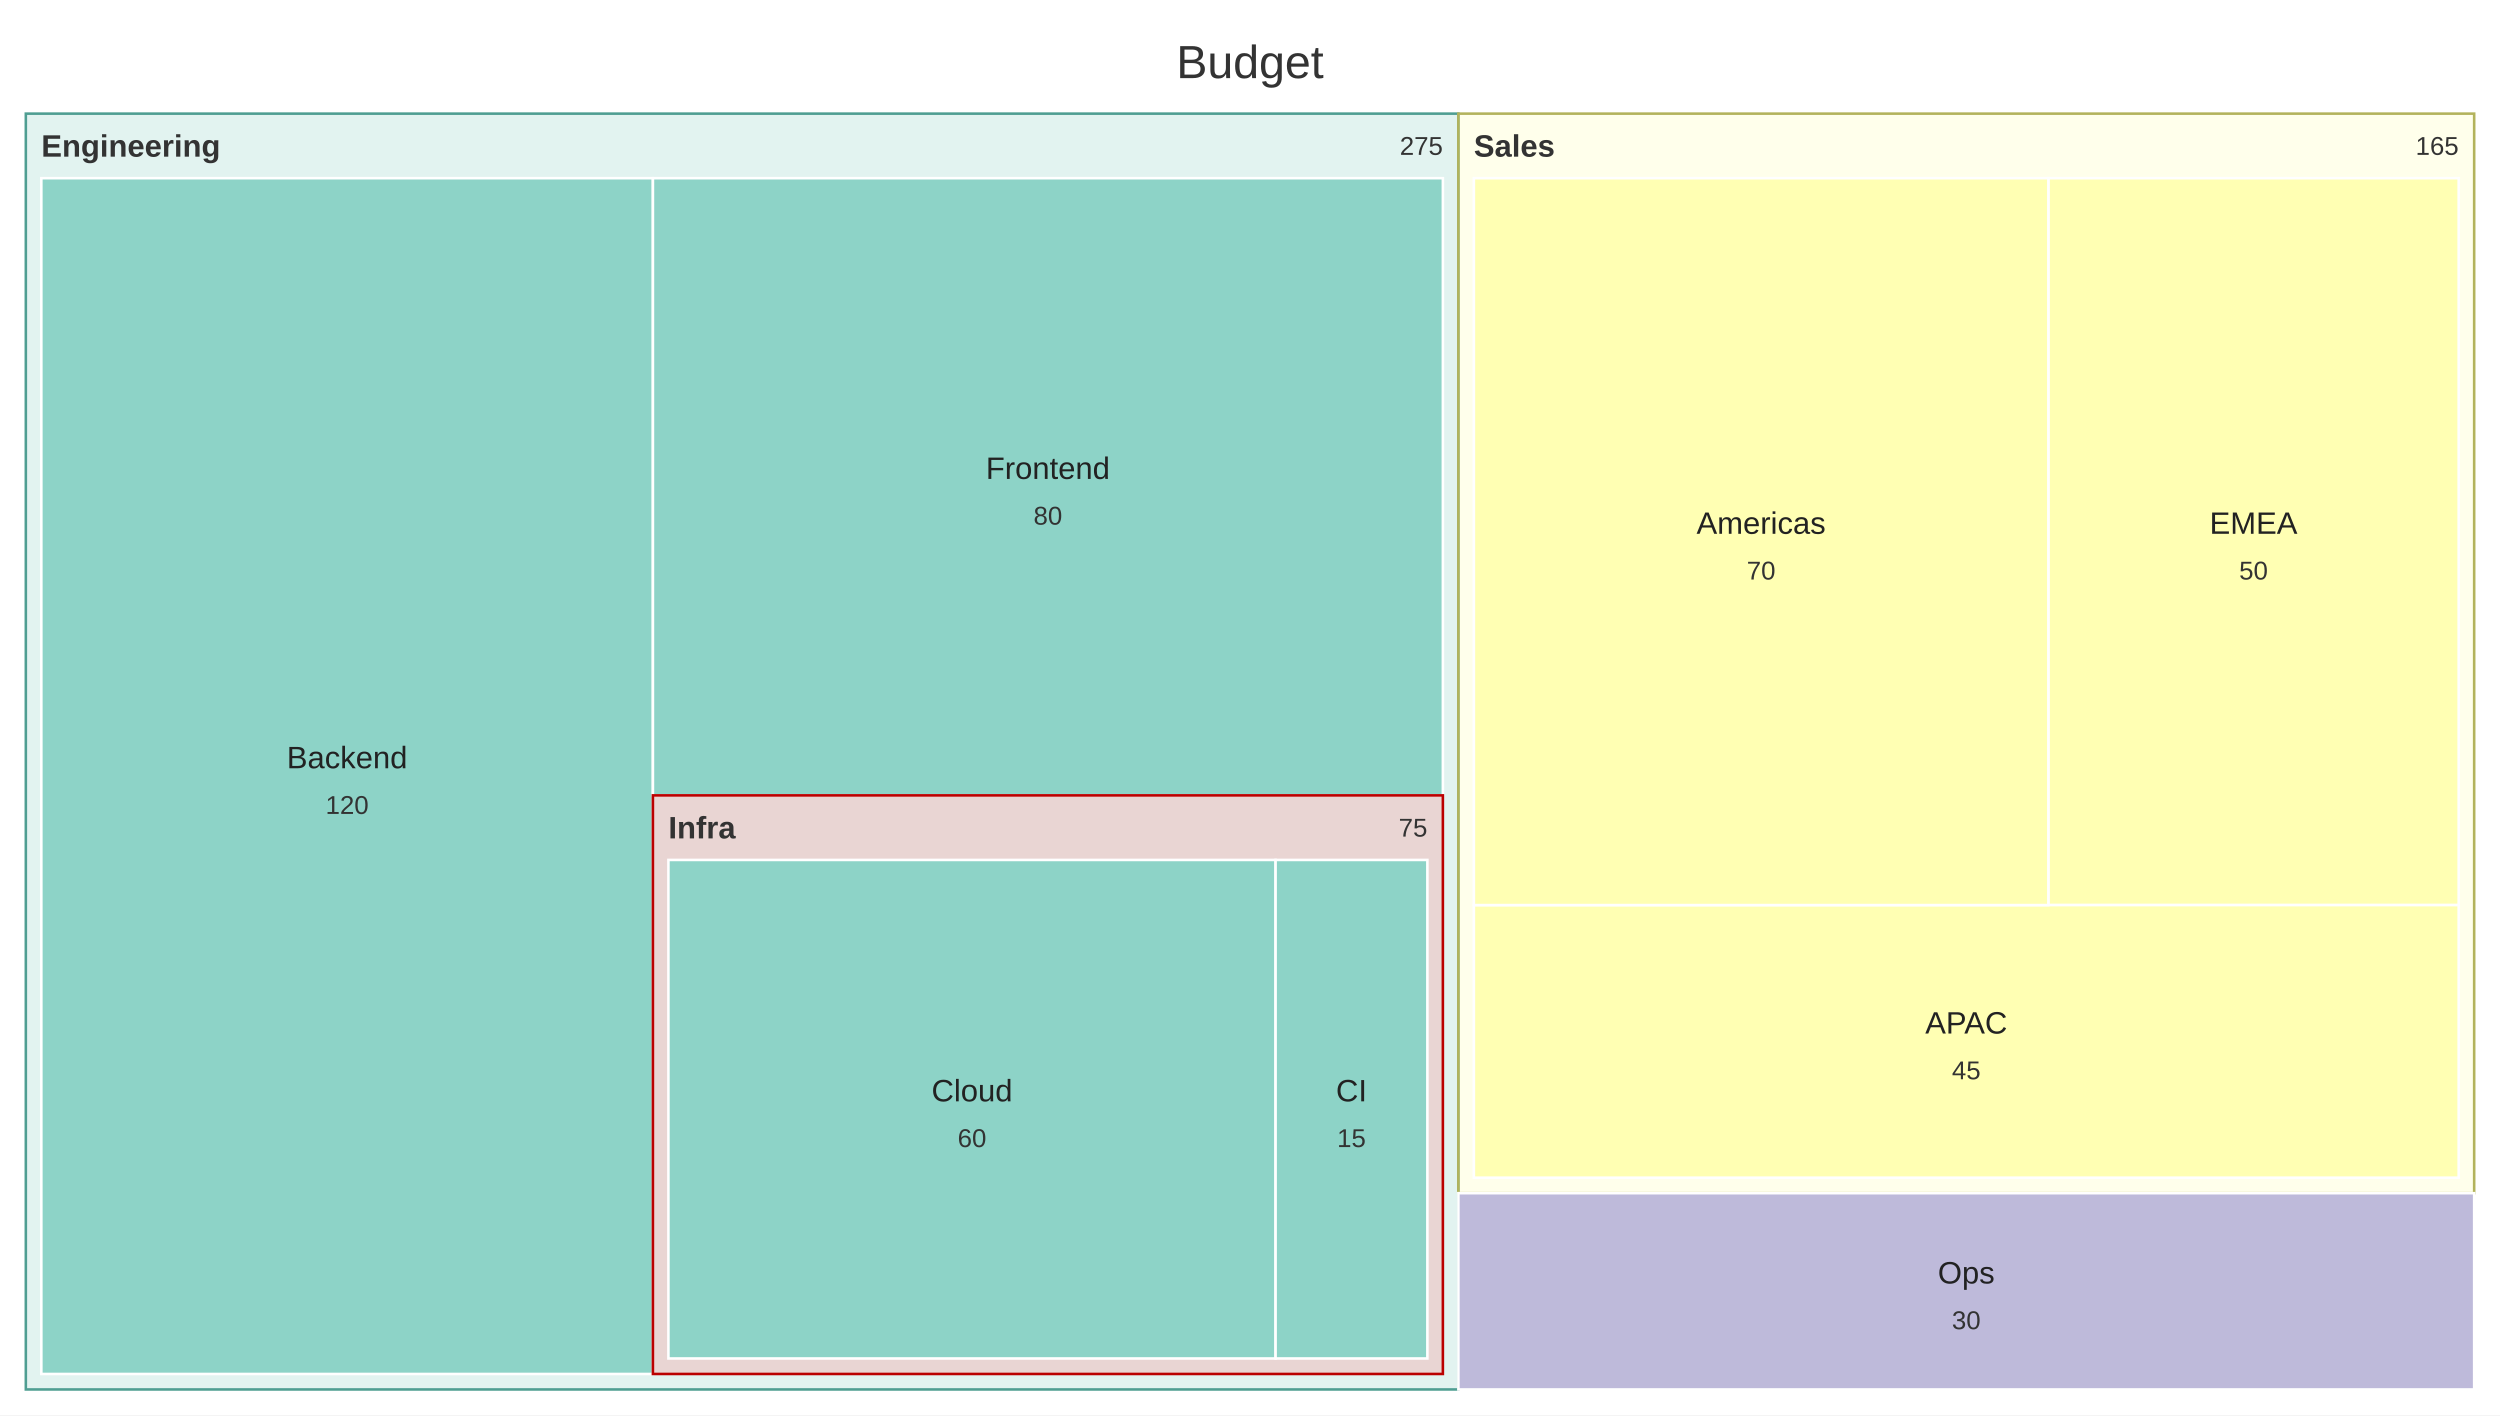
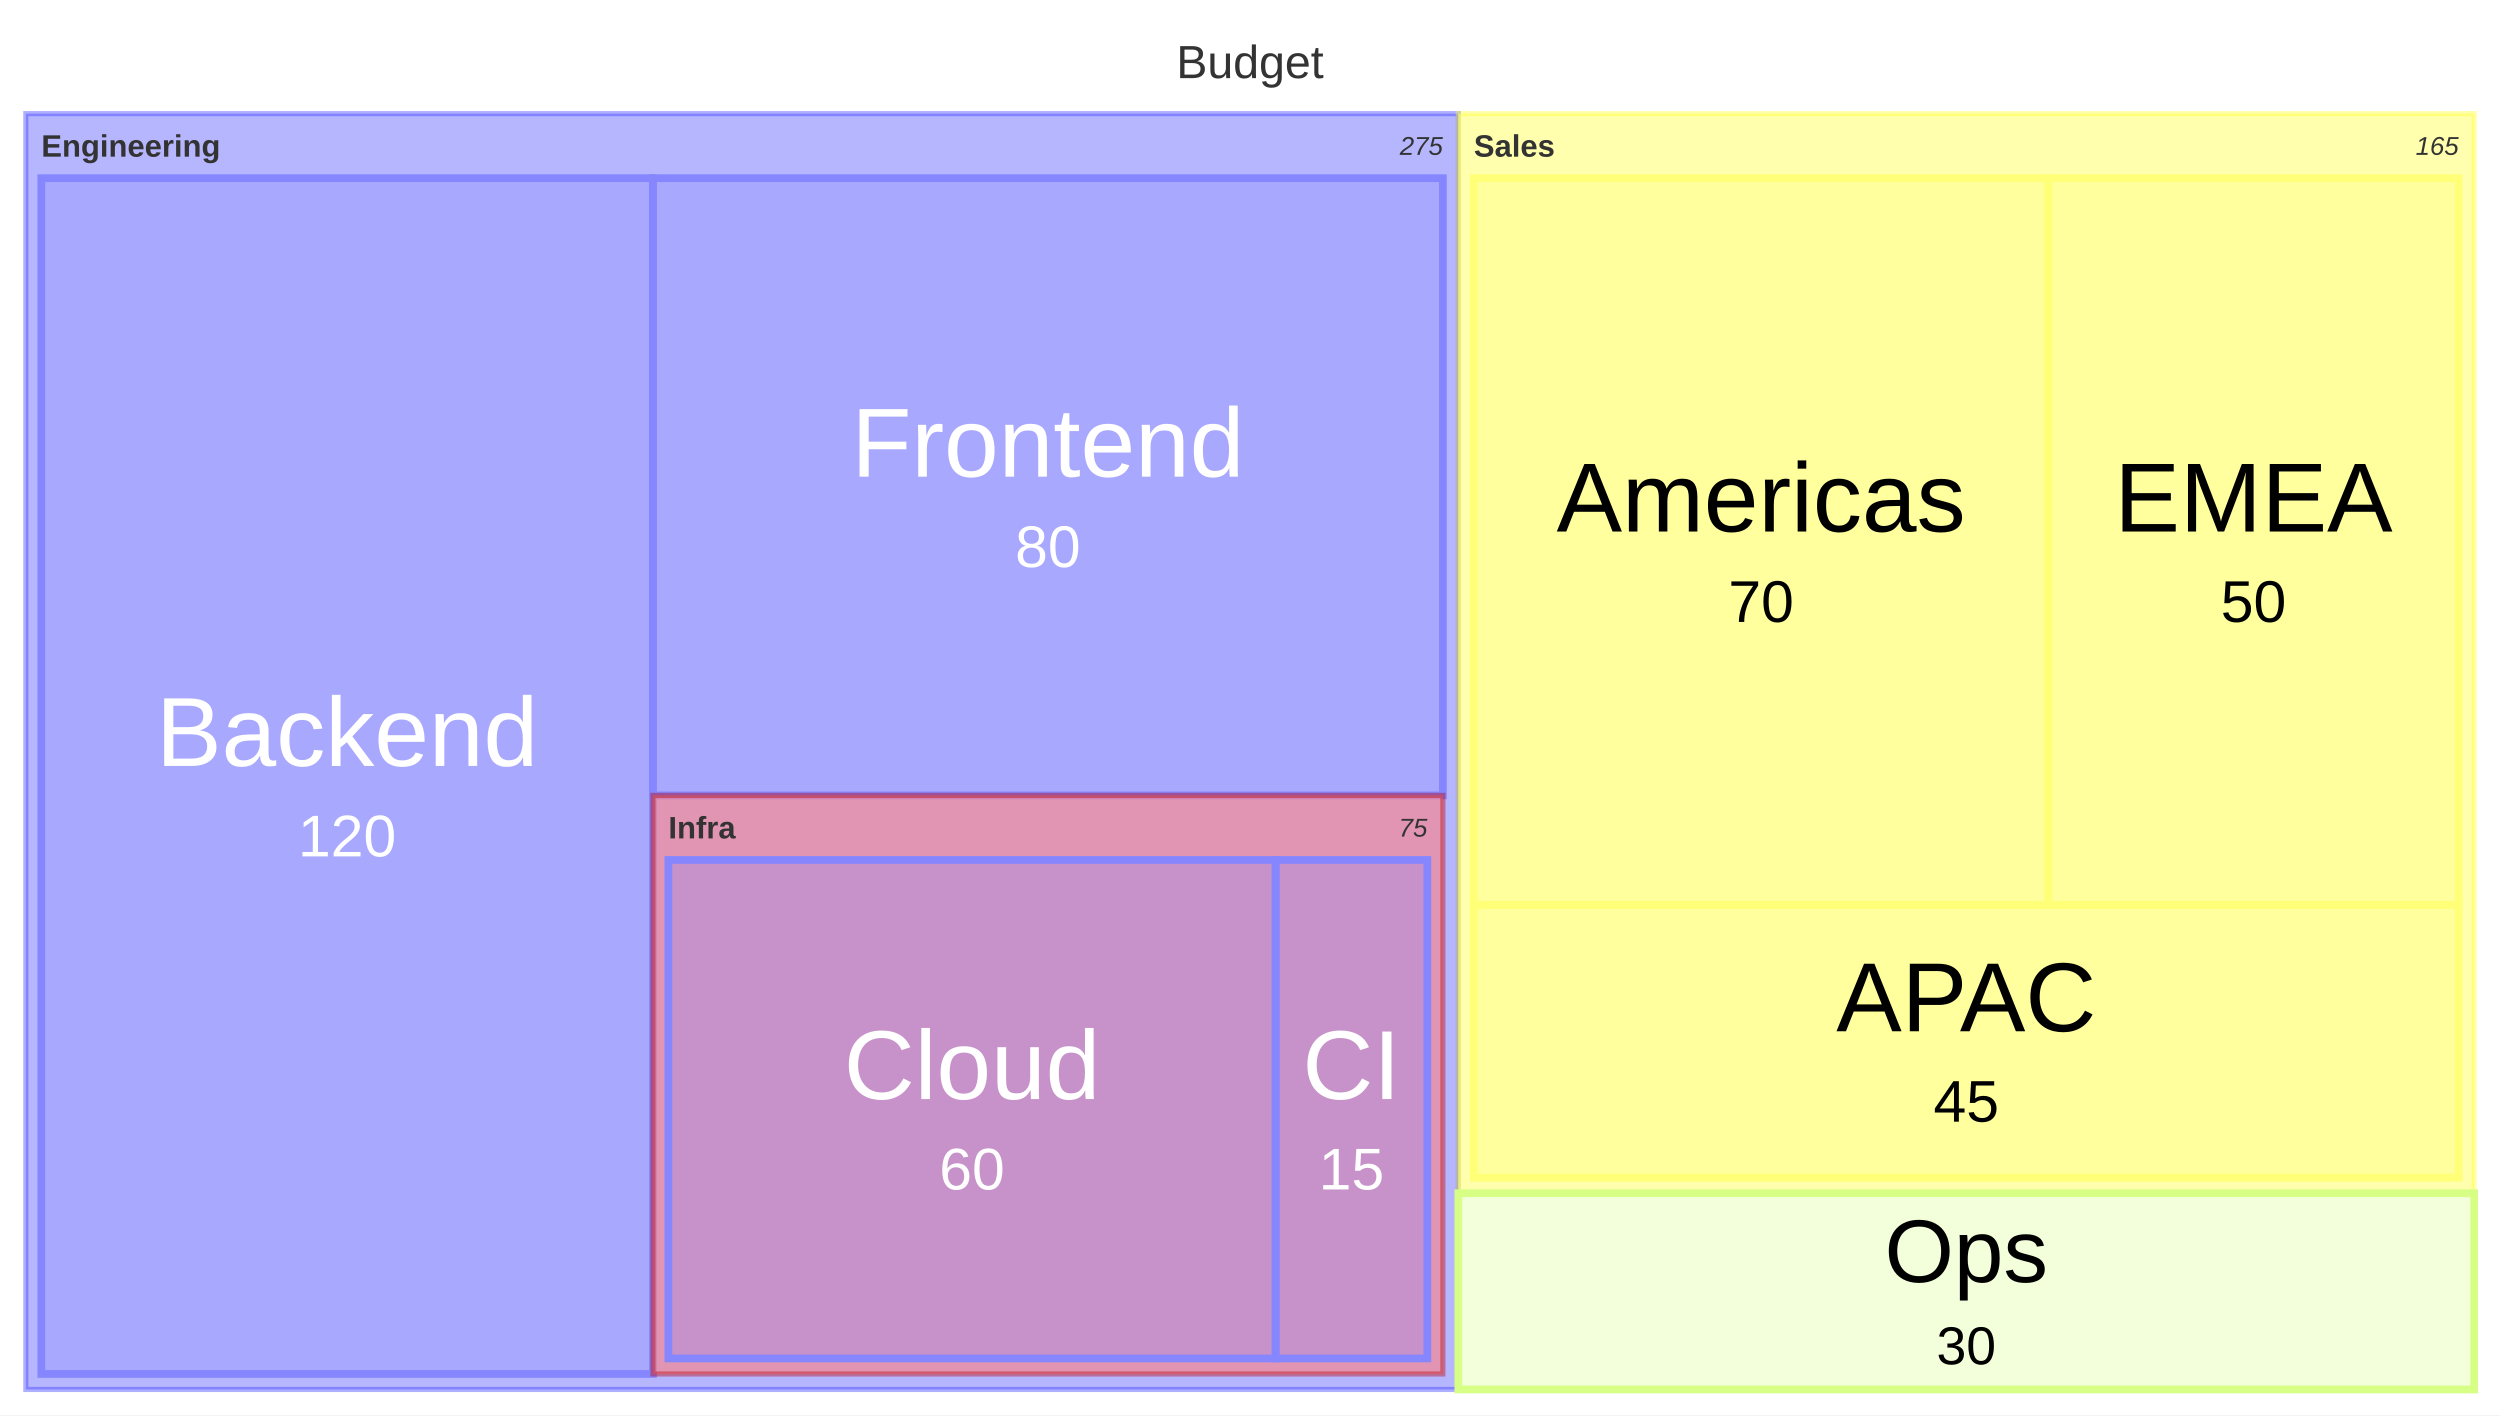
<svg xmlns="http://www.w3.org/2000/svg" id="mermaid" class="treemap" width="968" height="548" viewBox="-4 -4 968 548" role="graphics-document document" aria-roledescription="treemap">
-   <style>#mermaid{font-family:"trebuchet ms",verdana,arial,sans-serif;font-size:16px;fill:#333;}#mermaid .sh{font-size:12px;font-weight:bold;fill:#333;}#mermaid .lf{stroke:#fff;stroke-width:1px;}#mermaid .ln{font-size:12px;fill:#222;}#mermaid .lv{font-size:10px;fill:#333;}#mermaid .sec{fill-opacity:.25;stroke-width:1px;}#mermaid .ttl{font-size:18px;fill:#333;}</style>
+   <style>#mermaid{font-family:"trebuchet ms",verdana,arial,sans-serif;font-size:16px;fill:#333;}#mermaid .sh{font-size:12px;font-weight:bold;fill:#333;}#mermaid .lf{fill-opacity:.3;stroke-width:3px;}#mermaid .sv{font-size:10px;font-style:italic;fill:#333;}#mermaid .sec{fill-opacity:.6;stroke-width:2px;stroke-opacity:.4;}#mermaid .ttl{font-size:18px;fill:#333;}</style>
  <rect x="-4" y="-4" width="968" height="548" fill="white" />
-   <rect class="sec" x="6" y="40" width="554.68" height="494" fill="#8dd3c7" stroke="#4f9e92" />
+   <rect class="sec" x="6" y="40" width="554.68" height="494" fill="#8686ff" stroke="#3939ff" />
  <text class="sh" x="12" y="52.5" text-anchor="start" dominant-baseline="central">Engineering</text>
-   <text class="lv" x="554.68" y="52.5" text-anchor="end" dominant-baseline="central">275</text>
-   <rect class="lf" x="12" y="65" width="236.81" height="463" fill="#8dd3c7" stroke="#4f9e92" />
-   <text class="ln" font-size="16.0" x="130.4" y="289.3" text-anchor="middle" dominant-baseline="central">Backend</text>
-   <text class="lv" x="130.4" y="307.7" text-anchor="middle" dominant-baseline="central">120</text>
-   <rect class="lf" x="248.81" y="65" width="305.87" height="238.97" fill="#8dd3c7" stroke="#4f9e92" />
-   <text class="ln" font-size="16.0" x="401.74" y="177.28" text-anchor="middle" dominant-baseline="central">Frontend</text>
-   <text class="lv" x="401.74" y="195.68" text-anchor="middle" dominant-baseline="central">80</text>
+   <text class="sv" x="554.68" y="52.5" text-anchor="end" dominant-baseline="central">275</text>
+   <rect class="lf" x="12" y="65" width="236.81" height="463" fill="#8686ff" stroke="#8686ff" />
+   <g fill="#fff">
+     <text class="ln" font-size="38.0" x="130.4" y="279.4" text-anchor="middle" dominant-baseline="central">Backend</text>
+     <text class="lv" font-size="22.8" x="130.4" y="319.68" text-anchor="middle" dominant-baseline="central">120</text>
+   </g>
+   <rect class="lf" x="248.81" y="65" width="305.87" height="238.97" fill="#8686ff" stroke="#8686ff" />
+   <g fill="#fff">
+     <text class="ln" font-size="38.0" x="401.74" y="167.38" text-anchor="middle" dominant-baseline="central">Frontend</text>
+     <text class="lv" font-size="22.8" x="401.74" y="207.66" text-anchor="middle" dominant-baseline="central">80</text>
+   </g>
  <rect class="sec hot" x="248.81" y="303.97" width="305.87" height="224.03" fill="#ff7f7f" stroke="#b00" />
  <text class="sh" x="254.81" y="316.47" text-anchor="start" dominant-baseline="central">Infra</text>
-   <text class="lv" x="548.68" y="316.47" text-anchor="end" dominant-baseline="central">75</text>
-   <rect class="lf" x="254.81" y="328.97" width="235.1" height="193.03" fill="#8dd3c7" stroke="#4f9e92" />
-   <text class="ln" font-size="16.0" x="372.36" y="418.28" text-anchor="middle" dominant-baseline="central">Cloud</text>
-   <text class="lv" x="372.36" y="436.68" text-anchor="middle" dominant-baseline="central">60</text>
-   <rect class="lf" x="489.91" y="328.97" width="58.77" height="193.03" fill="#8dd3c7" stroke="#4f9e92" />
-   <text class="ln" font-size="16.0" x="519.29" y="418.28" text-anchor="middle" dominant-baseline="central">CI</text>
-   <text class="lv" x="519.29" y="436.68" text-anchor="middle" dominant-baseline="central">15</text>
-   <rect class="sec" x="560.68" y="40" width="393.32" height="418" fill="#ffffb3" stroke="#b3b35c" />
+   <text class="sv" x="548.68" y="316.47" text-anchor="end" dominant-baseline="central">75</text>
+   <rect class="lf" x="254.81" y="328.97" width="235.1" height="193.03" fill="#8686ff" stroke="#8686ff" />
+   <g fill="#fff">
+     <text class="ln" font-size="38.0" x="372.36" y="408.38" text-anchor="middle" dominant-baseline="central">Cloud</text>
+     <text class="lv" font-size="22.8" x="372.36" y="448.66" text-anchor="middle" dominant-baseline="central">60</text>
+   </g>
+   <rect class="lf" x="489.91" y="328.97" width="58.77" height="193.03" fill="#8686ff" stroke="#8686ff" />
+   <g fill="#fff">
+     <text class="ln" font-size="38.0" x="519.29" y="408.38" text-anchor="middle" dominant-baseline="central">CI</text>
+     <text class="lv" font-size="22.8" x="519.29" y="448.66" text-anchor="middle" dominant-baseline="central">15</text>
+   </g>
+   <rect class="sec" x="560.68" y="40" width="393.32" height="418" fill="#ffff78" stroke="#ffff2c" />
  <text class="sh" x="566.68" y="52.5" text-anchor="start" dominant-baseline="central">Sales</text>
-   <text class="lv" x="948" y="52.5" text-anchor="end" dominant-baseline="central">165</text>
-   <rect class="lf" x="789.12" y="65" width="158.88" height="281.45" fill="#ffffb3" stroke="#b3b35c" />
-   <text class="ln" font-size="16.0" x="868.56" y="198.53" text-anchor="middle" dominant-baseline="central">EMEA</text>
-   <text class="lv" x="868.56" y="216.93" text-anchor="middle" dominant-baseline="central">50</text>
-   <rect class="lf" x="566.68" y="346.45" width="381.32" height="105.55" fill="#ffffb3" stroke="#b3b35c" />
-   <text class="ln" font-size="16.0" x="757.34" y="392.03" text-anchor="middle" dominant-baseline="central">APAC</text>
-   <text class="lv" x="757.34" y="410.43" text-anchor="middle" dominant-baseline="central">45</text>
-   <rect class="lf" x="566.68" y="65" width="222.44" height="281.45" fill="#ffffb3" stroke="#b3b35c" />
-   <text class="ln" font-size="16.0" x="677.9" y="198.53" text-anchor="middle" dominant-baseline="central">Americas</text>
-   <text class="lv" x="677.9" y="216.93" text-anchor="middle" dominant-baseline="central">70</text>
-   <rect class="lf" x="560.68" y="458" width="393.32" height="76" fill="#bebada" stroke="#7a74a8" />
-   <text class="ln" font-size="16.0" x="757.34" y="488.8" text-anchor="middle" dominant-baseline="central">Ops</text>
-   <text class="lv" x="757.34" y="507.2" text-anchor="middle" dominant-baseline="central">30</text>
+   <text class="sv" x="948" y="52.5" text-anchor="end" dominant-baseline="central">165</text>
+   <rect class="lf" x="789.12" y="65" width="158.88" height="281.45" fill="#ffff78" stroke="#ffff78" />
+   <g fill="#000">
+     <text class="ln" font-size="38.0" x="868.56" y="188.63" text-anchor="middle" dominant-baseline="central">EMEA</text>
+     <text class="lv" font-size="22.8" x="868.56" y="228.91" text-anchor="middle" dominant-baseline="central">50</text>
+   </g>
+   <rect class="lf" x="566.68" y="346.45" width="381.32" height="105.55" fill="#ffff78" stroke="#ffff78" />
+   <g fill="#000">
+     <text class="ln" font-size="38.0" x="757.34" y="382.13" text-anchor="middle" dominant-baseline="central">APAC</text>
+     <text class="lv" font-size="22.8" x="757.34" y="422.41" text-anchor="middle" dominant-baseline="central">45</text>
+   </g>
+   <rect class="lf" x="566.68" y="65" width="222.44" height="281.45" fill="#ffff78" stroke="#ffff78" />
+   <g fill="#000">
+     <text class="ln" font-size="38.0" x="677.9" y="188.63" text-anchor="middle" dominant-baseline="central">Americas</text>
+     <text class="lv" font-size="22.8" x="677.9" y="228.91" text-anchor="middle" dominant-baseline="central">70</text>
+   </g>
+   <rect class="lf" x="560.68" y="458" width="393.32" height="76" fill="#d7ff86" stroke="#d7ff86" />
+   <g fill="#000">
+     <text class="ln" font-size="34.5" x="757.34" y="480.45" text-anchor="middle" dominant-baseline="central">Ops</text>
+     <text class="lv" font-size="20.7" x="757.34" y="517.07" text-anchor="middle" dominant-baseline="central">30</text>
+   </g>
  <text class="ttl" x="480" y="20" text-anchor="middle" dominant-baseline="central">Budget</text>
</svg>
